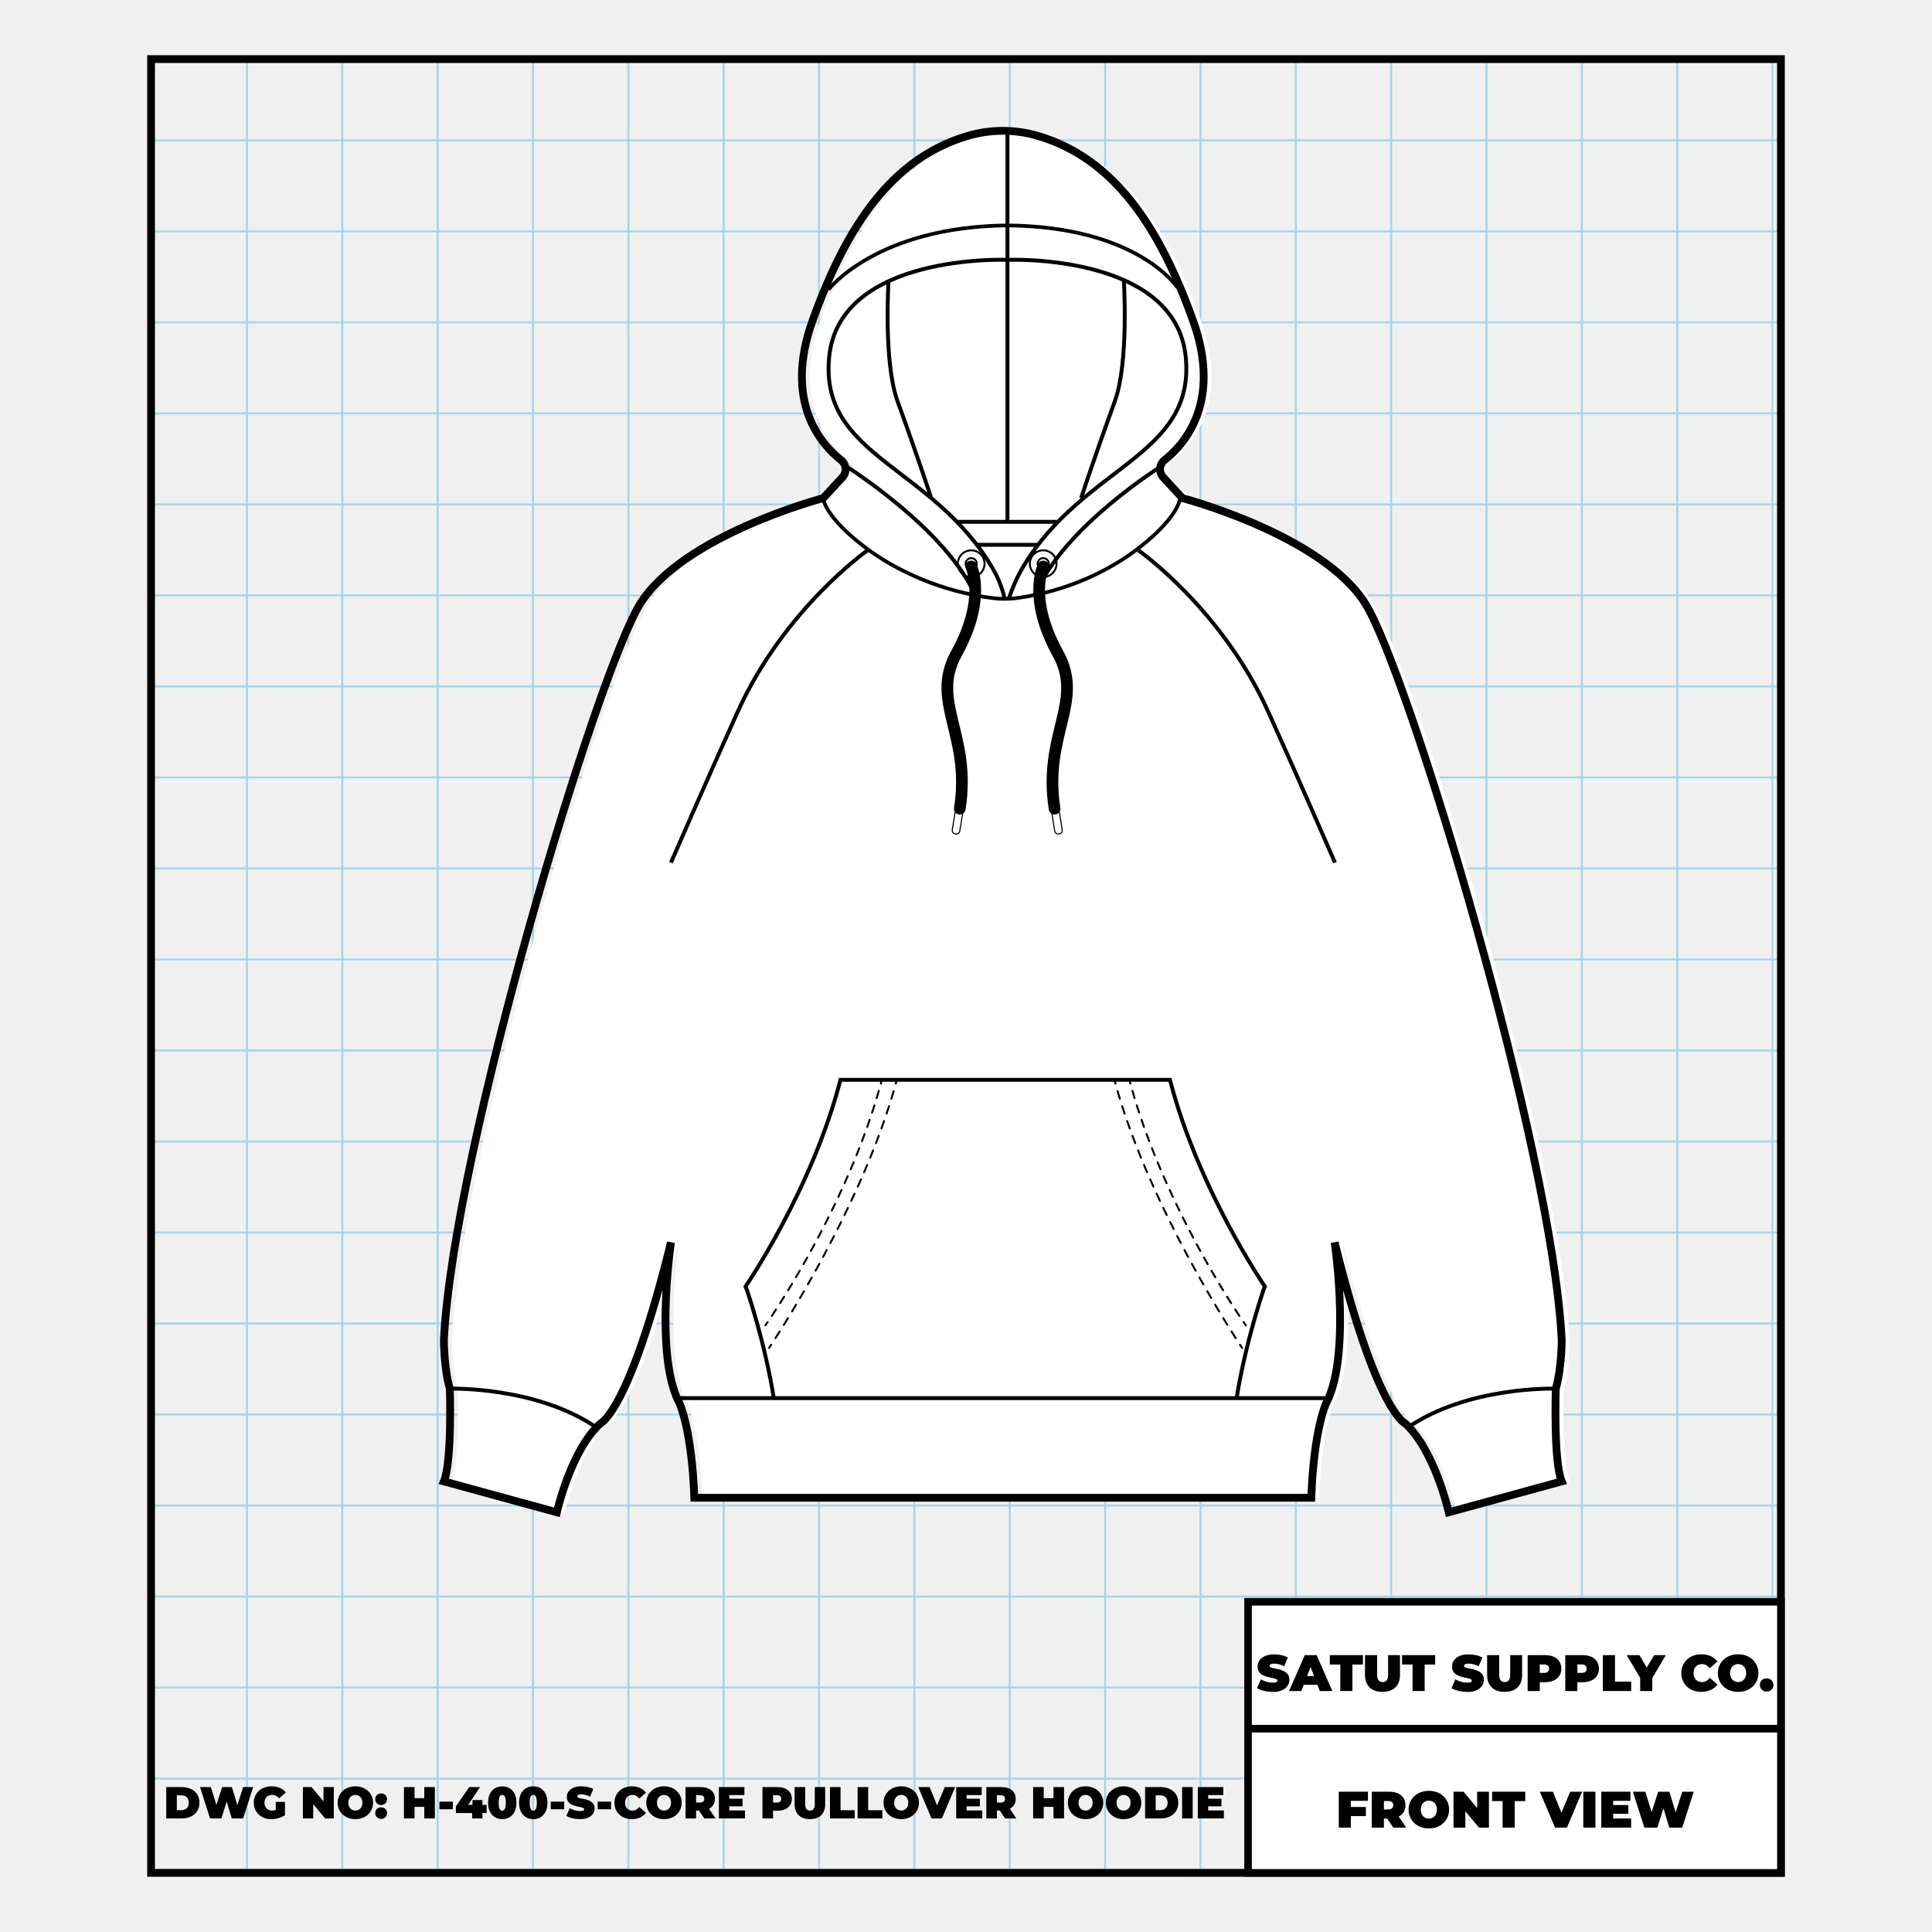
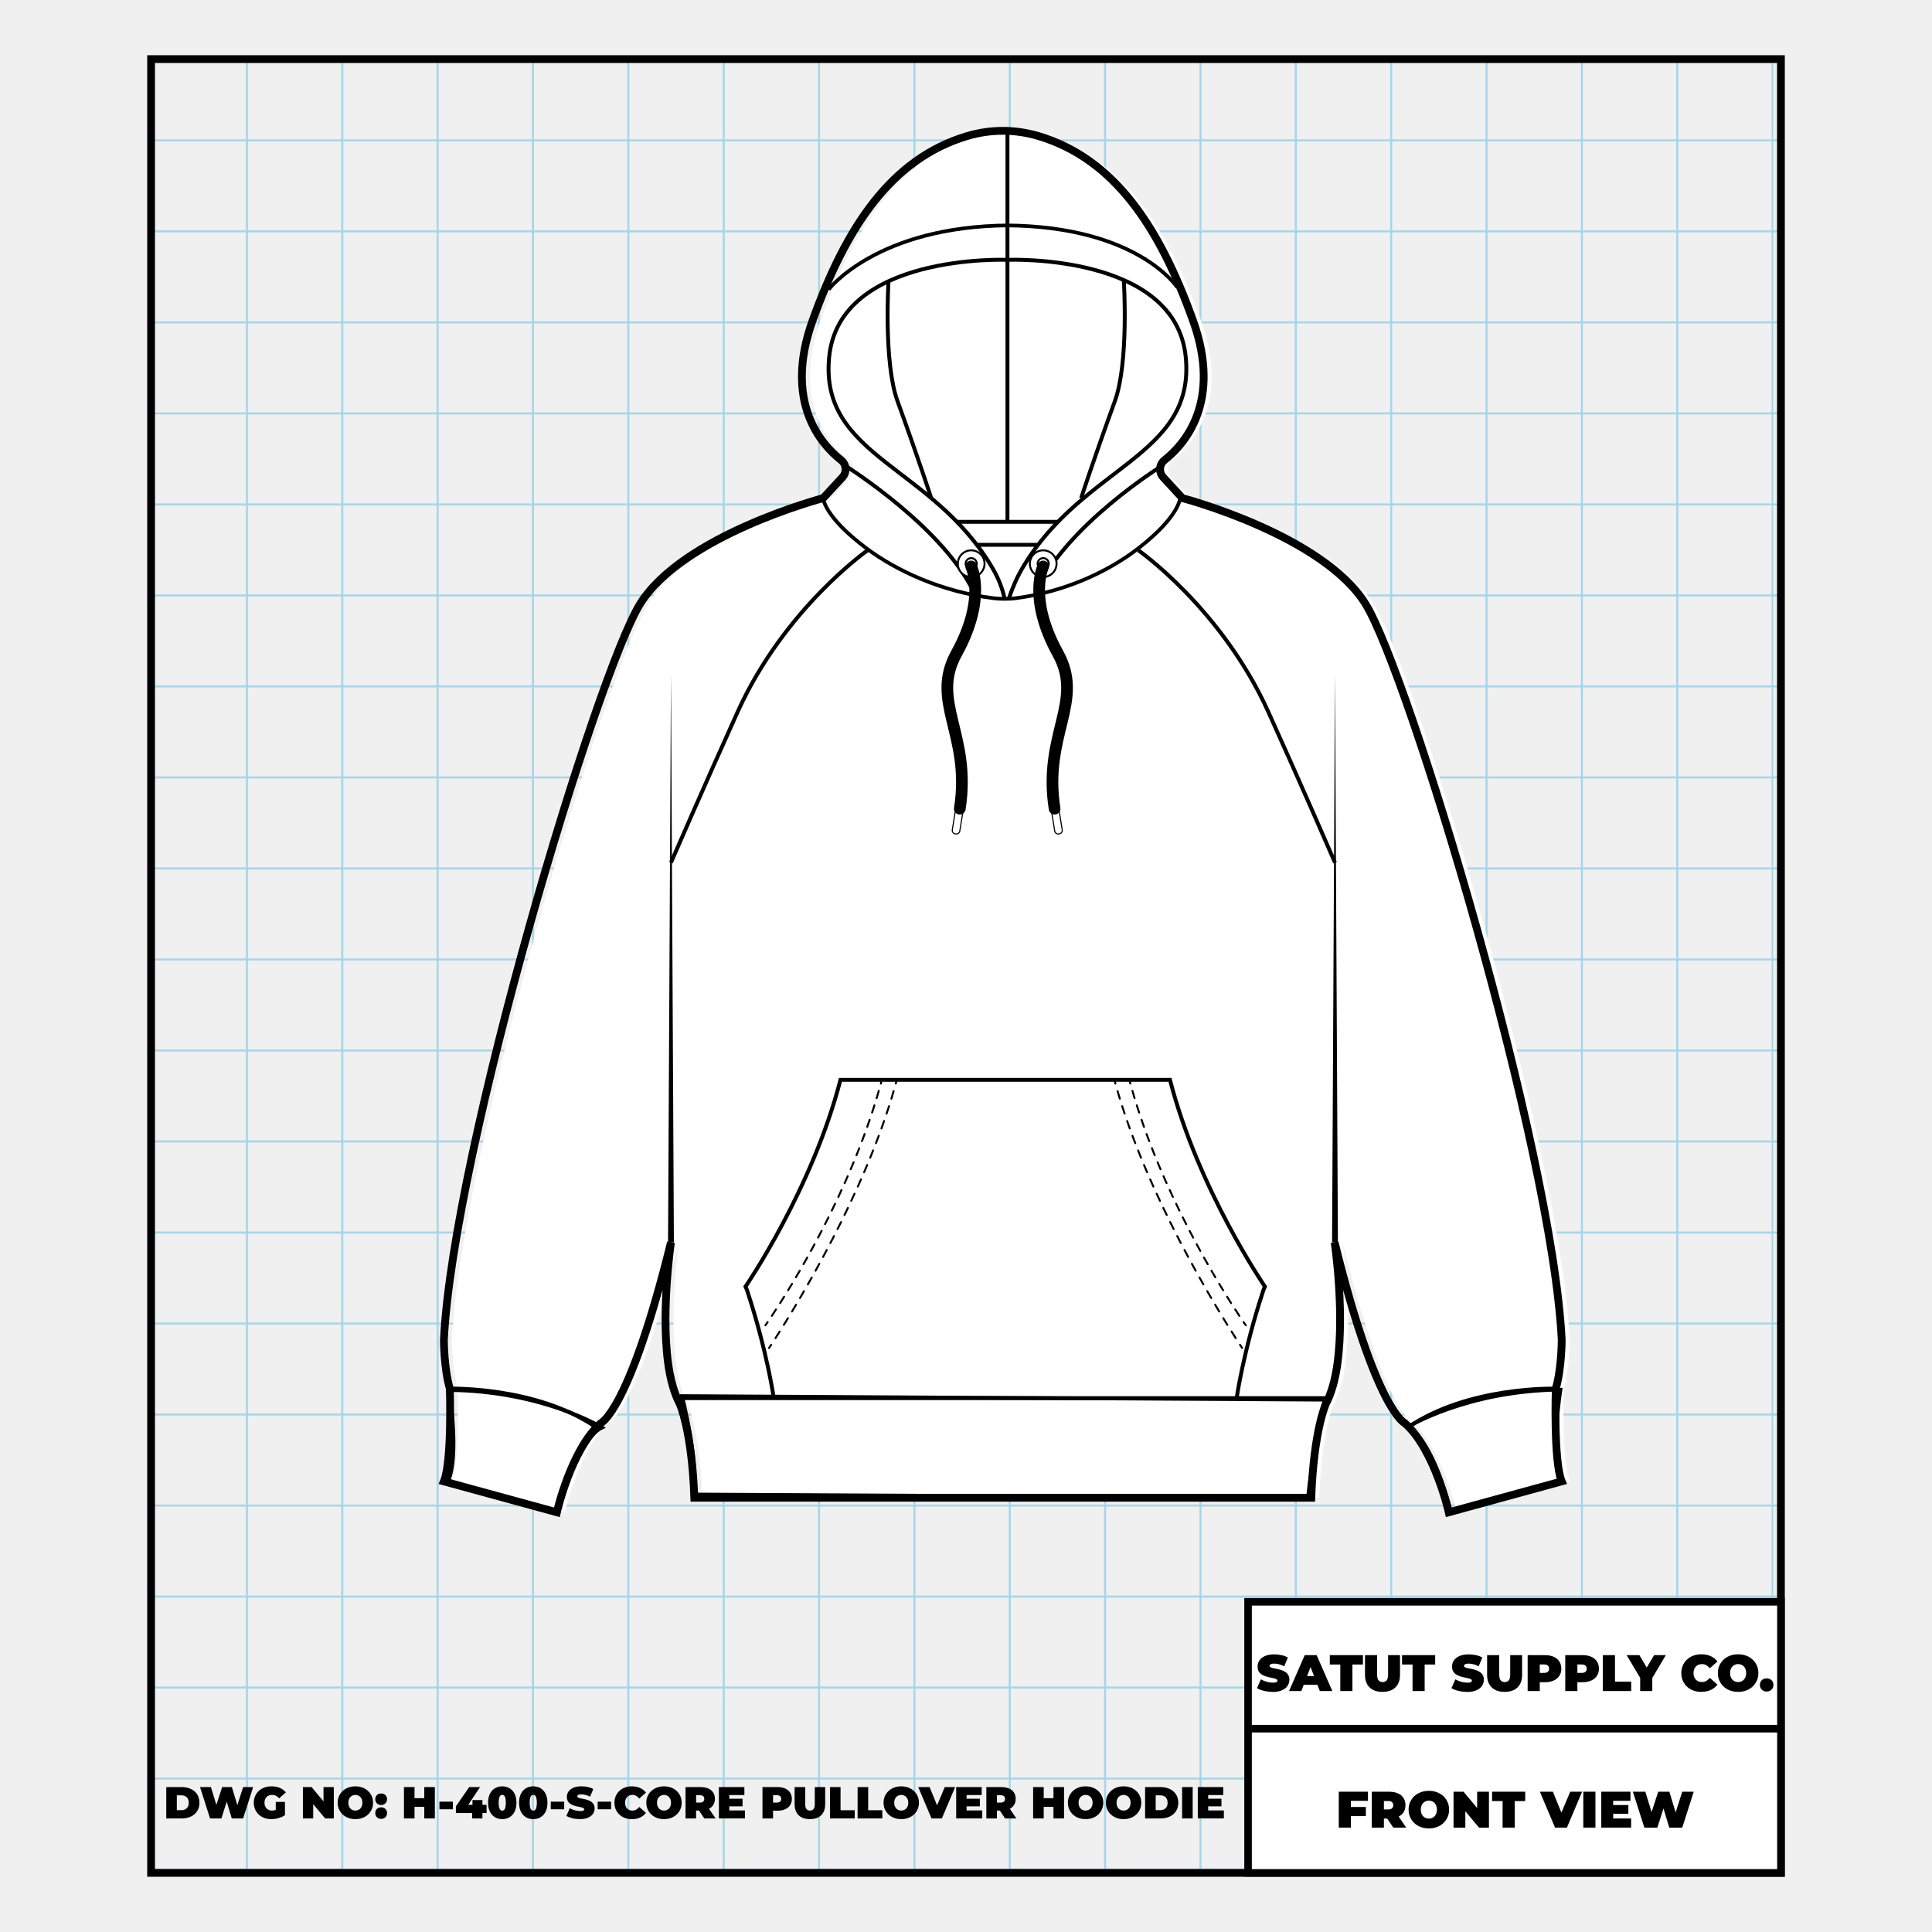
<svg xmlns="http://www.w3.org/2000/svg" xmlns:xlink="http://www.w3.org/1999/xlink" version="1.1" viewBox="0 0 992.13 992.13">
  <defs>
-     <style> .outline { stroke-dasharray: 4.03 4.03; } .outline, .seam, .stitching, .dimension, .annotation, .grid, .st6, .st7, .st8, .st9, .st10, .st11 { stroke: #000; } .outline, .seam, .stitching, .annotation, .grid, .st7, .st8, .st9, .st10, .st11 { stroke-miterlimit: 10; } .outline, .stitching, .dimension, .st12, .annotation, .grid, .st6, .st7, .st8, .st9, .st10 { fill: none; } .outline, .dimension, .grid, .st6, .st10 { stroke-linecap: round; } .st13, .seam, .st11 { fill: #fff; } .stitching { stroke-width: 1.89px; } .dimension { stroke-width: .56px; } .dimension, .st6 { stroke-linejoin: round; } .st14 { fill: url(#New_Pattern_22); } .annotation { stroke-width: 2px; } .st15 { fill: #27aae1; } .st16 { fill: url(#New_Pattern_21); } .st6 { stroke-width: 6.01px; } .st17 { fill: url(#New_Pattern_2); } .st7 { stroke-width: 4px; } .st8 { stroke-width: 3.91px; } .st9 { stroke-width: 3.98px; } .st10 { stroke-dasharray: 3.89 3.89; } .st18 { opacity: .38; } .st11 { stroke-width: 3.88px; }  .seam,.stitching{fill:none!important;}g[id*="SEAMS"] path,g[id*="SEAMS"] rect,g[id*="SEAMS"] circle,g[id*="SEAMS"] ellipse,g[id*="SEAMS"] polygon,g[id*="SEAMS"] polyline,g[id*="STITCHING"] path,g[id*="STITCHING"] rect,g[id*="STITCHING"] circle,g[id*="STITCHING"] ellipse,g[id*="STITCHING"] polygon,g[id*="STITCHING"] polyline{fill:none!important;}</style>
+     <style> .outline { stroke-dasharray: 4.03 4.03; } .outline, .seam, .stitching, .dimension, .annotation, .grid, .st6, .st7, .st8, .st9, .st10, .st11 { stroke: #000; } .outline, .seam, .stitching, .annotation, .grid, .st7, .st8, .st9, .st10, .st11 { stroke-miterlimit: 10; } .outline, .stitching, .dimension, .st12, .annotation, .grid, .st6, .st7, .st8, .st9, .st10 { fill: none; } .outline, .dimension, .grid, .st6, .st10 { stroke-linecap: round; } .st13, .seam, .st11 { fill: #fff; } .stitching { stroke-width: 1.89px; } .dimension { stroke-width: .56px; } .dimension, .st6 { stroke-linejoin: round; } .st14 { fill: url(#New_Pattern_22); } .annotation { stroke-width: 2px; } .st15 { fill: #27aae1; } .st16 { fill: url(#New_Pattern_21); } .st6 { stroke-width: 6.01px; } .st17 { fill: url(#New_Pattern_2); } .st7 { stroke-width: 4px; } .st8 { stroke-width: 3.91px; } .st9 { stroke-width: 3.98px; } .st10 { stroke-dasharray: 3.89 3.89; } .st18 { opacity: .38; } .st11 { stroke-width: 3.88px; } </style>
    <pattern id="New_Pattern_2" data-name="New Pattern 2" x="0" y="0" width="30" height="80.06" patternTransform="translate(-1247.04 -1528.62) rotate(3.34) scale(.78)" patternUnits="userSpaceOnUse" viewBox="0 0 30 80.06">
      <g>
        <rect class="st12" width="30" height="80.06" />
        <rect x="26.03" y="0" width="1.93" height="80.06" />
        <rect x="20.03" y="0" width="1.93" height="80.06" />
        <rect x="14.03" y="0" width="1.93" height="80.06" />
        <rect x="8.03" y="0" width="1.93" height="80.06" />
        <rect x="2.03" y="0" width="1.93" height="80.06" />
      </g>
    </pattern>
    <pattern id="New_Pattern_21" data-name="New Pattern 2" patternTransform="translate(-14115.62 -1441.34) rotate(176.66) scale(.78 -.78)" href="#New_Pattern_2" xlink:href="#New_Pattern_2" />
    <pattern id="New_Pattern_22" data-name="New Pattern 2" patternTransform="translate(-848.39 -1287.06) scale(.78 .85)" href="#New_Pattern_2" xlink:href="#New_Pattern_2" />
  </defs>
  <g id="_x31_.GRID_x5F_BG">
    <g class="st18">
      <rect class="st15" x="77.84" y="959.57" width="836.45" height="1.02" />
      <rect class="st15" x="77.84" y="912.83" width="836.45" height="1.02" />
      <rect class="st15" x="77.84" y="866.1" width="836.45" height="1.02" />
      <rect class="st15" x="77.84" y="819.36" width="836.45" height="1.02" />
      <rect class="st15" x="77.84" y="772.62" width="836.45" height="1.02" />
      <rect class="st15" x="77.84" y="725.88" width="836.45" height="1.02" />
      <rect class="st15" x="77.84" y="679.15" width="836.45" height="1.02" />
      <rect class="st15" x="77.84" y="632.41" width="836.45" height="1.02" />
      <rect class="st15" x="77.84" y="585.67" width="836.45" height="1.02" />
      <rect class="st15" x="77.84" y="538.94" width="836.45" height="1.02" />
      <rect class="st15" x="77.84" y="492.2" width="836.45" height="1.02" />
      <rect class="st15" x="77.84" y="445.46" width="836.45" height="1.02" />
      <rect class="st15" x="77.84" y="398.72" width="836.45" height="1.02" />
      <rect class="st15" x="77.84" y="351.99" width="836.45" height="1.02" />
      <rect class="st15" x="77.84" y="305.25" width="836.45" height="1.02" />
      <rect class="st15" x="77.84" y="258.51" width="836.45" height="1.02" />
      <rect class="st15" x="77.84" y="211.78" width="836.45" height="1.02" />
      <rect class="st15" x="77.84" y="165.04" width="836.45" height="1.02" />
      <rect class="st15" x="77.84" y="118.3" width="836.45" height="1.02" />
      <rect class="st15" x="77.84" y="71.56" width="836.45" height="1.02" />
      <rect class="st15" x="909.76" y="31.87" width=".8" height="927.7" />
      <rect class="st15" x="860.8" y="31.53" width="1.02" height="928.04" />
      <rect class="st15" x="811.83" y="31.53" width="1.02" height="928.04" />
      <rect class="st15" x="762.86" y="31.53" width="1.02" height="928.04" />
      <rect class="st15" x="713.9" y="31.53" width="1.02" height="928.04" />
      <rect class="st15" x="664.93" y="31.53" width="1.02" height="928.04" />
      <rect class="st15" x="615.96" y="31.53" width="1.02" height="928.04" />
      <rect class="st15" x="566.99" y="31.53" width="1.02" height="928.04" />
      <rect class="st15" x="518.03" y="31.53" width="1.02" height="928.04" />
      <rect class="st15" x="469.06" y="31.53" width="1.02" height="928.04" />
      <rect class="st15" x="420.09" y="31.53" width="1.02" height="928.04" />
      <rect class="st15" x="371.13" y="31.53" width="1.02" height="928.04" />
      <rect class="st15" x="322.16" y="31.53" width="1.02" height="928.04" />
      <rect class="st15" x="273.19" y="31.53" width="1.02" height="928.04" />
      <rect class="st15" x="224.23" y="31.53" width="1.02" height="928.04" />
      <rect class="st15" x="175.26" y="31.53" width="1.02" height="928.04" />
      <rect class="st15" x="126.29" y="31.53" width="1.02" height="928.04" />
    </g>
    <g>
      <rect class="st9" x="77.58" y="30.35" width="836.97" height="931.42" />
      <rect class="st11" x="640.91" y="822.57" width="273.64" height="139.21" />
      <line class="st8" x1="640.91" y1="887.71" x2="914.55" y2="887.71" />
    </g>
  </g>
  <g id="_x32_.MASK_x5F_FILL">
    <path class="st13" d="M677.47,769.13c1.26-35.13,7.64-48.58,7.64-48.58,0,0,3.03-5.11,4.95-15.19,5.29-27.77-.6-67.35-.6-67.35,21.37,86.7,36.02,92.8,36.02,92.8,15.26,13.43,22.59,45.79,22.59,45.79l58-15.87c-4.27-10.38-3.05-47.62-3.05-47.62,3.05-10.38,3.05-25.03,3.05-25.03-4.88-98.3-78.76-342.52-100.74-377.93-21.98-35.41-94.02-54.34-94.02-54.34l-9.89-10.71c-2.39-2.59-2.07-6.66.7-8.84,10.17-8.02,29.65-29.81,14.59-71.72-17.26-48.03-40.41-83.1-79.44-94.7-11.91-3.54-24.52-3.54-36.43,0-39.03,11.6-62.18,46.67-79.44,94.7-15.06,41.92,4.42,63.71,14.59,71.72,2.77,2.18,3.09,6.25.7,8.84l-9.89,10.71s-72.04,18.93-94.02,54.34c-21.98,35.41-95.86,279.63-100.74,377.93,0,0,0,14.65,3.05,25.03,0,0,1.22,37.24-3.05,47.62l58,15.87s7.33-32.36,22.59-45.79c0,0,14.65-6.11,36.02-92.8,0,0-5.89,39.58-.6,67.35,1.92,10.07,4.95,15.19,4.95,15.19,0,0,6.38,13.45,7.64,48.58h316.83Z" />
  </g>
  <g id="_x33_.SEAMS_x5F_INT">
    <line class="annotation" x1="347.67" y1="717.98" x2="683.57" y2="717.98" />
    <path class="annotation" d="M397.35,717.98s-3.43-24.27-13.8-55.62c-.19-.58-.48-1.12-.72-1.67,0,0,34.24-49.8,48.76-106.17h169.22c14.53,56.37,48.76,106.17,48.76,106.17-.24.54-.53,1.08-.72,1.67-10.37,31.35-13.8,55.62-13.8,55.62" />
    <polygon points="343.06 638.01 344.56 345.98 346.06 638.01 343.06 638.01 343.06 638.01" />
    <polygon points="684.05 638.01 685.55 345.98 687.05 638.01 684.05 638.01 684.05 638.01" />
    <path class="annotation" d="M344.56,442.97s17.16-39.61,34.23-77.39c23.98-53.08,66.76-82.99,66.76-82.99" />
    <path class="annotation" d="M685.55,442.97s-17.16-39.61-34.23-77.39c-23.98-53.08-66.76-82.99-66.76-82.99" />
    <path class="annotation" d="M231,713.11s44.31-1.29,75.26,19.92" />
    <path class="annotation" d="M798.23,713.11s-44.31-1.29-75.26,19.92" />
    <line class="annotation" x1="517.35" y1="67.18" x2="517.35" y2="268.67" />
    <path class="annotation" d="M517.35,133.43s-86.53-3.56-91.58,50.15c-4.81,51.11,53.1,55.42,84.1,108.49,2.81,4.8,4.85,10.02,6.05,15.45h0" />
    <path class="annotation" d="M517.35,133.43s86.53-3.56,91.58,50.15c4.78,50.8-52.39,55.37-83.53,107.52-3.04,5.09-5.43,10.53-7.29,16.16l-.08.25" />
    <path class="stitching" d="M425.48,148.69s24.83-32.46,92.47-32.94" />
    <path class="stitching" d="M604.59,147.62s-20.2-31.39-87.84-31.87" />
    <path class="annotation" d="M456.27,144.44s-2.62,41.55,4.61,61.52c11.21,30.92,17.34,49.86,17.34,49.86" />
    <path class="annotation" d="M577.13,144.44s2.62,41.55-4.61,61.52c-11.21,30.92-17.34,49.86-17.34,49.86" />
    <path class="annotation" d="M433.86,239.01s52.71,32.89,67.36,67.65" />
    <path class="annotation" d="M596.96,239.01s-50.63,31.3-65.28,66.06" />
    <line class="annotation" x1="491.39" y1="267.97" x2="543.3" y2="267.97" />
    <line class="annotation" x1="501.62" y1="279.78" x2="532.68" y2="279.78" />
    <path class="stitching" d="M422.71,255.81s.35,9.37,22.08,25.66c15.52,11.63,38.61,22.41,65.45,25.73,1.88.23,3.78.32,5.67.32h0c1.96,0,3.93-.09,5.87-.35,25.81-3.35,48.01-14.1,62.94-25.71,20.96-16.29,21.3-25.66,21.3-25.66" />
+     <path class="stitching" d="M309.18,733.05s-30.36-18.74-78.54-19.23c0,0,5.49,33.53-.62,47.1l57.05,15.17s8.72-36.35,22.11-43.04Z" />
+     <path class="stitching" d="M722.83,732.86s30.36-18.74,78.54-19.23c0,0-5.49,33.53.62,47.1l-57.05,15.17s-8.72-36.35-22.11-43.04Z" />
+     <path class="stitching" d="M680.24,718.78l-330.04-1.87s8.76,32.99,5.69,50.54l315.78,1.68s2.07-22.17,8.57-50.34Z" />
  </g>
  <g id="_x34_.OUTLINE_MAIN">
    <path class="st7" d="M673.38,769.13c1.26-35.13,7.64-48.58,7.64-48.58,0,0,3.03-5.11,4.95-15.19,5.29-27.77-.6-67.35-.6-67.35,21.37,86.7,36.02,92.8,36.02,92.8,15.26,13.43,22.59,45.79,22.59,45.79l58-15.87c-4.27-10.38-3.05-47.62-3.05-47.62,3.05-10.38,3.05-25.03,3.05-25.03-4.88-98.3-78.76-342.52-100.74-377.93-21.98-35.41-94.02-54.34-94.02-54.34l-9.89-10.71c-2.39-2.59-2.07-6.66.7-8.84,10.17-8.02,29.65-29.81,14.59-71.72-17.26-48.03-40.41-83.1-79.44-94.7-11.91-3.54-24.52-3.54-36.43,0-39.03,11.6-62.18,46.67-79.44,94.7-15.06,41.92,4.42,63.71,14.59,71.72,2.77,2.18,3.09,6.25.7,8.84l-9.89,10.71s-72.04,18.93-94.02,54.34c-21.98,35.41-95.86,279.63-100.74,377.93,0,0,0,14.65,3.05,25.03,0,0,1.22,37.24-3.05,47.62l58,15.87s7.33-32.36,22.59-45.79c0,0,14.65-6.11,36.02-92.8,0,0-5.89,39.58-.6,67.35,1.92,10.07,4.95,15.19,4.95,15.19,0,0,6.38,13.45,7.64,48.58h316.83Z" />
  </g>
  <g id="_x35_.STITCHING">
    <g>
      <path class="grid" d="M393.06,680.57s.4-.56,1.14-1.64" />
      <path class="st10" d="M396.37,675.71c10.02-15.09,40.27-63.34,55.44-117.38" />
      <path class="grid" d="M452.33,556.45c.18-.64.35-1.29.52-1.93" />
    </g>
    <g>
      <path class="grid" d="M394.93,692.22s.39-.57,1.1-1.66" />
      <path class="outline" d="M398.23,687.18c10.85-16.91,45.66-73.67,61.23-128.79" />
      <path class="grid" d="M460,556.45c.18-.64.35-1.29.52-1.93" />
    </g>
    <g>
      <path class="grid" d="M639.74,680.57s-.4-.56-1.14-1.64" />
      <path class="st10" d="M636.44,675.71c-10.02-15.09-40.27-63.34-55.44-117.38" />
      <path class="grid" d="M580.47,556.45c-.18-.64-.35-1.29-.52-1.93" />
    </g>
    <g>
      <path class="grid" d="M637.87,692.22s-.39-.57-1.1-1.66" />
      <path class="outline" d="M634.58,687.18c-10.85-16.91-45.66-73.67-61.23-128.79" />
      <path class="grid" d="M572.8,556.45c-.18-.64-.35-1.29-.52-1.93" />
    </g>
  </g>
  <g id="_x36_.TRIMS__x26__LABELS">
    <g>
      <path class="seam" d="M498.73,296.33c-3.78,0-6.86-3.08-6.86-6.86s3.08-6.86,6.86-6.86,6.86,3.08,6.86,6.86-3.08,6.86-6.86,6.86ZM498.73,286.61c-1.58,0-2.86,1.28-2.86,2.86s1.28,2.86,2.86,2.86,2.86-1.28,2.86-2.86-1.28-2.86-2.86-2.86Z" />
      <path class="st6" d="M498.73,290.89s8.08,16.4-7.56,44.66c-13.75,24.84,7.74,41.63,1.71,79.72" />
      <path class="dimension" d="M489.7,415.49h3.9v11.06c0,.99-.81,1.8-1.8,1.8h-.31c-.99,0-1.8-.81-1.8-1.8v-11.06h0Z" transform="translate(73.39 -72.85) rotate(9.15)" />
    </g>
    <g>
      <path class="seam" d="M528.85,289.46c0-3.78,3.08-6.86,6.86-6.86s6.86,3.08,6.86,6.86-3.08,6.86-6.86,6.86-6.86-3.08-6.86-6.86ZM532.85,289.46c0,1.57,1.28,2.86,2.86,2.86s2.86-1.28,2.86-2.86-1.28-2.86-2.86-2.86-2.86,1.28-2.86,2.86Z" />
      <path class="st6" d="M535.71,290.89s-8.08,16.4,7.56,44.66c13.75,24.84-7.74,41.63-1.71,79.72" />
      <path class="dimension" d="M542.63,415.49h.31c.99,0,1.8.81,1.8,1.8v11.06h-3.9v-11.06c0-.99.81-1.8,1.8-1.8Z" transform="translate(1145.79 752.12) rotate(170.85)" />
    </g>
  </g>
  <g id="_x39_.ANNOTATIONS">
    <g>
      <path d="M85.38,933.81v-16.1h7.94c1.79,0,3.37.33,4.74.98,1.36.65,2.43,1.58,3.2,2.77.77,1.2,1.15,2.63,1.15,4.3s-.38,3.09-1.15,4.29c-.77,1.2-1.83,2.13-3.2,2.78-1.36.65-2.94.98-4.74.98h-7.94ZM90.81,929.57h2.28c.77,0,1.44-.15,2.01-.44.58-.29,1.02-.72,1.35-1.3.32-.58.48-1.27.48-2.08s-.16-1.53-.48-2.09c-.32-.57-.77-1-1.35-1.29-.57-.29-1.25-.44-2.01-.44h-2.28v7.64Z" />
      <path d="M107.87,933.81l-5.15-16.1h5.59l4.16,13.59h-2.81l4.42-13.59h4.99l4.12,13.59h-2.69l4.35-13.59h5.15l-5.15,16.1h-5.82l-3.36-11.13h1.56l-3.54,11.13h-5.82Z" />
      <path d="M139.32,934.17c-1.3,0-2.5-.2-3.6-.61-1.1-.41-2.05-.99-2.85-1.74-.81-.75-1.43-1.64-1.87-2.67-.44-1.03-.67-2.16-.67-3.4s.22-2.38.67-3.4c.44-1.03,1.07-1.92,1.89-2.67.81-.75,1.77-1.33,2.89-1.74s2.33-.61,3.67-.61c1.59,0,3.02.27,4.27.8,1.25.54,2.28,1.3,3.09,2.3l-3.47,3.06c-.51-.58-1.05-1.02-1.64-1.32-.59-.3-1.25-.45-1.97-.45-.6,0-1.14.09-1.62.28-.48.18-.89.45-1.23.8-.34.35-.6.77-.78,1.27-.18.49-.28,1.05-.28,1.68s.09,1.15.28,1.64.44.92.78,1.28c.34.35.74.62,1.21.82.47.19.99.29,1.58.29.61,0,1.21-.1,1.79-.31.58-.21,1.2-.56,1.86-1.07l3.04,3.73c-.98.66-2.1,1.17-3.36,1.52s-2.48.53-3.66.53ZM146.33,932.13l-4.71-.69v-6.12h4.71v6.81Z" />
      <path d="M155.55,933.81v-16.1h4.46l8.19,9.8h-2.07v-9.8h5.29v16.1h-4.46l-8.19-9.8h2.07v9.8h-5.29Z" />
      <path d="M182.49,934.17c-1.3,0-2.51-.21-3.62-.62s-2.07-1-2.89-1.76c-.81-.76-1.45-1.65-1.9-2.68-.45-1.03-.68-2.15-.68-3.36s.23-2.35.68-3.37c.45-1.02,1.08-1.91,1.9-2.67.81-.76,1.77-1.34,2.89-1.76s2.32-.62,3.62-.62,2.53.21,3.63.62,2.06,1,2.88,1.76c.81.76,1.44,1.65,1.9,2.67.45,1.02.68,2.14.68,3.37s-.23,2.33-.68,3.36c-.45,1.03-1.08,1.92-1.9,2.68-.81.76-1.77,1.35-2.88,1.76s-2.32.62-3.63.62ZM182.49,929.78c.51,0,.98-.09,1.41-.28.44-.18.82-.45,1.15-.79.33-.34.59-.77.77-1.26s.28-1.06.28-1.69-.09-1.19-.28-1.69-.44-.92-.77-1.27c-.33-.34-.71-.61-1.15-.79-.44-.18-.91-.28-1.41-.28s-.98.09-1.41.28c-.44.18-.82.45-1.15.79-.33.35-.59.77-.77,1.27s-.28,1.06-.28,1.69.09,1.19.28,1.69.44.92.77,1.26c.33.35.71.61,1.15.79.44.18.91.28,1.41.28Z" />
      <path d="M195.73,926.93c-.86,0-1.58-.28-2.16-.84-.58-.56-.87-1.28-.87-2.15s.29-1.6.87-2.14c.58-.54,1.3-.8,2.16-.8s1.58.27,2.16.8c.58.54.87,1.25.87,2.14s-.29,1.59-.87,2.15c-.58.56-1.3.84-2.16.84ZM195.73,934.04c-.86,0-1.58-.28-2.16-.84-.58-.56-.87-1.28-.87-2.15s.29-1.6.87-2.14c.58-.54,1.3-.8,2.16-.8s1.58.27,2.16.8c.58.54.87,1.25.87,2.14s-.29,1.59-.87,2.15c-.58.56-1.3.84-2.16.84Z" />
      <path d="M207.44,933.81v-16.1h5.43v16.1h-5.43ZM212.5,927.87v-4.46h5.75v4.46h-5.75ZM217.88,933.81v-16.1h5.43v16.1h-5.43Z" />
      <path d="M225.66,929.11v-3.91h6.9v3.91h-6.9Z" />
      <path d="M234.12,931.05v-3.45l6.83-9.89h5.57l-6.58,9.89-2.53-.76h12.47v4.21h-15.76ZM242.47,933.81v-2.76l.16-4.21v-2.46h5.11v9.43h-5.27Z" />
      <path d="M257.92,934.17c-1.43,0-2.69-.33-3.78-.99s-1.95-1.62-2.58-2.88c-.62-1.26-.93-2.78-.93-4.55s.31-3.3.93-4.55c.62-1.26,1.48-2.22,2.58-2.88s2.36-.99,3.78-.99,2.69.33,3.78.99c1.1.66,1.95,1.62,2.58,2.88.62,1.26.93,2.78.93,4.55s-.31,3.3-.93,4.55c-.62,1.26-1.48,2.22-2.58,2.88-1.1.66-2.36.99-3.78.99ZM257.92,929.83c.35,0,.67-.12.94-.37s.49-.67.66-1.27c.16-.6.24-1.41.24-2.44s-.08-1.86-.24-2.45c-.16-.59-.38-1.01-.66-1.25s-.59-.37-.94-.37-.67.12-.94.37c-.28.25-.49.66-.66,1.25-.16.59-.24,1.41-.24,2.45s.08,1.84.24,2.44c.16.6.38,1.02.66,1.27.28.25.59.37.94.37Z" />
      <path d="M273.84,934.17c-1.43,0-2.69-.33-3.78-.99s-1.95-1.62-2.58-2.88c-.62-1.26-.93-2.78-.93-4.55s.31-3.3.93-4.55c.62-1.26,1.48-2.22,2.58-2.88s2.36-.99,3.78-.99,2.69.33,3.78.99c1.1.66,1.95,1.62,2.58,2.88.62,1.26.93,2.78.93,4.55s-.31,3.3-.93,4.55c-.62,1.26-1.48,2.22-2.58,2.88-1.1.66-2.36.99-3.78.99ZM273.84,929.83c.35,0,.67-.12.94-.37s.49-.67.66-1.27c.16-.6.24-1.41.24-2.44s-.08-1.86-.24-2.45c-.16-.59-.38-1.01-.66-1.25s-.59-.37-.94-.37-.67.12-.94.37c-.28.25-.49.66-.66,1.25-.16.59-.24,1.41-.24,2.45s.08,1.84.24,2.44c.16.6.38,1.02.66,1.27.28.25.59.37.94.37Z" />
      <path d="M282.83,929.11v-3.91h6.9v3.91h-6.9Z" />
      <path d="M297.85,934.17c-1.35,0-2.65-.15-3.91-.46s-2.29-.71-3.1-1.2l1.75-3.96c.77.45,1.62.8,2.56,1.07.94.27,1.86.4,2.75.4.52,0,.93-.03,1.23-.1.3-.07.52-.17.66-.3.14-.13.21-.29.21-.47,0-.29-.16-.52-.48-.69-.32-.17-.75-.31-1.28-.43-.53-.12-1.11-.24-1.74-.37-.63-.13-1.26-.3-1.9-.52-.64-.21-1.22-.5-1.75-.85s-.95-.82-1.28-1.39c-.32-.58-.48-1.29-.48-2.15,0-1,.28-1.91.84-2.73.56-.82,1.4-1.48,2.51-1.97,1.11-.49,2.5-.74,4.15-.74,1.09,0,2.16.12,3.22.34,1.06.23,2.01.58,2.85,1.06l-1.63,3.93c-.8-.4-1.57-.7-2.31-.9-.74-.2-1.47-.3-2.17-.3-.52,0-.94.05-1.24.14-.31.09-.53.22-.66.37-.13.15-.2.32-.2.51,0,.28.16.5.48.66.32.16.75.29,1.28.4.53.11,1.11.22,1.75.34.64.12,1.27.29,1.9.51.63.21,1.21.5,1.74.85.53.35.95.81,1.28,1.38.32.57.48,1.27.48,2.12,0,.98-.28,1.88-.84,2.7-.56.82-1.39,1.48-2.5,1.98s-2.49.75-4.16.75Z" />
      <path d="M306.91,929.11v-3.91h6.9v3.91h-6.9Z" />
      <path d="M324.49,934.17c-1.29,0-2.48-.2-3.58-.61-1.1-.41-2.05-.99-2.85-1.74-.81-.75-1.43-1.64-1.87-2.67-.44-1.03-.67-2.16-.67-3.4s.22-2.38.67-3.4c.44-1.03,1.07-1.92,1.87-2.67.81-.75,1.76-1.33,2.85-1.74,1.1-.41,2.29-.61,3.58-.61,1.58,0,2.98.28,4.2.83,1.22.55,2.23,1.35,3.02,2.39l-3.43,3.06c-.48-.6-1-1.06-1.58-1.39-.57-.33-1.22-.5-1.94-.5-.57,0-1.08.09-1.54.28-.46.18-.85.45-1.18.8-.33.35-.59.78-.77,1.28-.18.5-.28,1.05-.28,1.67s.09,1.17.28,1.67c.18.5.44.92.77,1.28.33.35.72.62,1.18.81.46.18.97.28,1.54.28.72,0,1.37-.16,1.94-.49.58-.33,1.1-.79,1.58-1.39l3.43,3.06c-.8,1.03-1.81,1.82-3.02,2.38-1.22.56-2.62.84-4.2.84Z" />
      <path d="M340.98,934.17c-1.3,0-2.51-.21-3.62-.62s-2.07-1-2.89-1.76c-.81-.76-1.45-1.65-1.9-2.68-.45-1.03-.68-2.15-.68-3.36s.23-2.35.68-3.37c.45-1.02,1.08-1.91,1.9-2.67.81-.76,1.77-1.34,2.89-1.76s2.32-.62,3.62-.62,2.53.21,3.63.62,2.06,1,2.88,1.76c.81.76,1.44,1.65,1.9,2.67.45,1.02.68,2.14.68,3.37s-.23,2.33-.68,3.36c-.45,1.03-1.08,1.92-1.9,2.68-.81.76-1.77,1.35-2.88,1.76s-2.32.62-3.63.62ZM340.98,929.78c.51,0,.98-.09,1.41-.28.44-.18.82-.45,1.15-.79.33-.34.59-.77.77-1.26s.28-1.06.28-1.69-.09-1.19-.28-1.69-.44-.92-.77-1.27c-.33-.34-.71-.61-1.15-.79-.44-.18-.91-.28-1.41-.28s-.98.09-1.41.28c-.44.18-.82.45-1.15.79-.33.35-.59.77-.77,1.27s-.28,1.06-.28,1.69.09,1.19.28,1.69.44.92.77,1.26c.33.35.71.61,1.15.79.44.18.91.28,1.41.28Z" />
      <path d="M352.04,933.81v-16.1h7.52c2.47,0,4.35.54,5.63,1.63,1.29,1.09,1.93,2.57,1.93,4.44,0,1.24-.3,2.31-.9,3.21-.6.9-1.45,1.58-2.54,2.06s-2.4.71-3.9.71h-4.74l2.41-2.23v6.28h-5.43ZM357.47,928.12l-2.41-2.46h4.39c.75,0,1.31-.17,1.67-.51.36-.34.54-.8.54-1.38s-.18-1.04-.54-1.38c-.36-.34-.92-.51-1.67-.51h-4.39l2.41-2.46v8.69ZM361.68,933.81l-3.96-5.87h5.75l4,5.87h-5.8Z" />
      <path d="M369.17,933.81v-16.1h13.09v4.09h-7.75v7.91h8.05v4.09h-13.39ZM374.14,927.6v-3.91h7.18v3.91h-7.18Z" />
      <path d="M391.55,933.81v-16.1h7.75c1.5,0,2.8.25,3.9.74,1.1.49,1.94,1.19,2.54,2.1.6.91.9,1.99.9,3.23s-.3,2.32-.9,3.22c-.6.9-1.45,1.61-2.54,2.1s-2.4.75-3.9.75h-4.74l2.41-2.32v6.28h-5.43ZM396.98,928.12l-2.41-2.46h4.39c.75,0,1.31-.17,1.67-.51.36-.34.54-.8.54-1.38s-.18-1.04-.54-1.38c-.36-.34-.92-.51-1.67-.51h-4.39l2.41-2.46v8.69Z" />
      <path d="M415.89,934.17c-2.47,0-4.39-.67-5.77-2-1.38-1.33-2.07-3.21-2.07-5.61v-8.85h5.43v8.69c0,1.23.22,2.1.67,2.61.44.51,1.04.77,1.79.77s1.37-.26,1.81-.77c.44-.51.66-1.38.66-2.61v-8.69h5.34v8.85c0,2.41-.69,4.28-2.07,5.61s-3.3,2-5.77,2Z" />
      <path d="M426.21,933.81v-16.1h5.43v11.89h7.27v4.21h-12.7Z" />
      <path d="M440.4,933.81v-16.1h5.43v11.89h7.27v4.21h-12.7Z" />
      <path d="M462.81,934.17c-1.3,0-2.51-.21-3.62-.62s-2.07-1-2.89-1.76c-.81-.76-1.45-1.65-1.9-2.68-.45-1.03-.68-2.15-.68-3.36s.23-2.35.68-3.37c.45-1.02,1.08-1.91,1.9-2.67.81-.76,1.77-1.34,2.89-1.76s2.32-.62,3.62-.62,2.53.21,3.63.62,2.06,1,2.88,1.76c.81.76,1.44,1.65,1.9,2.67.45,1.02.68,2.14.68,3.37s-.23,2.33-.68,3.36c-.45,1.03-1.08,1.92-1.9,2.68-.81.76-1.77,1.35-2.88,1.76s-2.32.62-3.63.62ZM462.81,929.78c.51,0,.98-.09,1.41-.28.44-.18.82-.45,1.15-.79.33-.34.59-.77.77-1.26s.28-1.06.28-1.69-.09-1.19-.28-1.69-.44-.92-.77-1.27c-.33-.34-.71-.61-1.15-.79-.44-.18-.91-.28-1.41-.28s-.98.09-1.41.28c-.44.18-.82.45-1.15.79-.33.35-.59.77-.77,1.27s-.28,1.06-.28,1.69.09,1.19.28,1.69.44.92.77,1.26c.33.35.71.61,1.15.79.44.18.91.28,1.41.28Z" />
      <path d="M478.35,933.81l-6.81-16.1h5.84l5.54,13.59h-3.47l5.7-13.59h5.34l-6.81,16.1h-5.34Z" />
      <path d="M491.03,933.81v-16.1h13.09v4.09h-7.75v7.91h8.05v4.09h-13.39ZM496,927.6v-3.91h7.18v3.91h-7.18Z" />
      <path d="M506.51,933.81v-16.1h7.52c2.47,0,4.35.54,5.63,1.63s1.93,2.57,1.93,4.44c0,1.24-.3,2.31-.9,3.21-.6.9-1.45,1.58-2.54,2.06-1.1.48-2.4.71-3.9.71h-4.74l2.42-2.23v6.28h-5.43ZM511.93,928.12l-2.42-2.46h4.39c.75,0,1.31-.17,1.67-.51.36-.34.54-.8.54-1.38s-.18-1.04-.54-1.38c-.36-.34-.92-.51-1.67-.51h-4.39l2.42-2.46v8.69ZM516.14,933.81l-3.96-5.87h5.75l4,5.87h-5.8Z" />
      <path d="M530.54,933.81v-16.1h5.43v16.1h-5.43ZM535.6,927.87v-4.46h5.75v4.46h-5.75ZM540.98,933.81v-16.1h5.43v16.1h-5.43Z" />
      <path d="M557.47,934.17c-1.3,0-2.51-.21-3.62-.62-1.11-.41-2.07-1-2.89-1.76-.81-.76-1.45-1.65-1.9-2.68-.45-1.03-.68-2.15-.68-3.36s.23-2.35.68-3.37c.45-1.02,1.08-1.91,1.9-2.67.81-.76,1.77-1.34,2.89-1.76,1.11-.41,2.32-.62,3.62-.62s2.53.21,3.63.62c1.1.41,2.06,1,2.88,1.76.81.76,1.45,1.65,1.9,2.67.45,1.02.68,2.14.68,3.37s-.23,2.33-.68,3.36c-.45,1.03-1.08,1.92-1.9,2.68s-1.77,1.35-2.88,1.76c-1.1.41-2.32.62-3.63.62ZM557.47,929.78c.51,0,.98-.09,1.41-.28.44-.18.82-.45,1.15-.79.33-.34.59-.77.77-1.26.18-.5.28-1.06.28-1.69s-.09-1.19-.28-1.69c-.18-.5-.44-.92-.77-1.27-.33-.34-.71-.61-1.15-.79-.44-.18-.91-.28-1.41-.28s-.98.09-1.41.28c-.44.18-.82.45-1.15.79-.33.35-.59.77-.77,1.27s-.28,1.06-.28,1.69.09,1.19.28,1.69.44.92.77,1.26c.33.35.71.61,1.15.79.44.18.91.28,1.41.28Z" />
      <path d="M576.98,934.17c-1.3,0-2.51-.21-3.62-.62-1.11-.41-2.07-1-2.89-1.76-.81-.76-1.45-1.65-1.9-2.68-.45-1.03-.68-2.15-.68-3.36s.23-2.35.68-3.37c.45-1.02,1.08-1.91,1.9-2.67.81-.76,1.77-1.34,2.89-1.76,1.11-.41,2.32-.62,3.62-.62s2.53.21,3.63.62c1.1.41,2.06,1,2.88,1.76.81.76,1.45,1.65,1.9,2.67.45,1.02.68,2.14.68,3.37s-.23,2.33-.68,3.36c-.45,1.03-1.08,1.92-1.9,2.68s-1.77,1.35-2.88,1.76c-1.1.41-2.32.62-3.63.62ZM576.98,929.78c.51,0,.98-.09,1.41-.28.44-.18.82-.45,1.15-.79.33-.34.59-.77.77-1.26.18-.5.28-1.06.28-1.69s-.09-1.19-.28-1.69c-.18-.5-.44-.92-.77-1.27-.33-.34-.71-.61-1.15-.79-.44-.18-.91-.28-1.41-.28s-.98.09-1.41.28c-.44.18-.82.45-1.15.79-.33.35-.59.77-.77,1.27s-.28,1.06-.28,1.69.09,1.19.28,1.69.44.92.77,1.26c.33.35.71.61,1.15.79.44.18.91.28,1.41.28Z" />
      <path d="M588.04,933.81v-16.1h7.94c1.79,0,3.37.33,4.74.98,1.36.65,2.43,1.58,3.2,2.77.77,1.2,1.15,2.63,1.15,4.3s-.38,3.09-1.15,4.29c-.77,1.2-1.83,2.13-3.2,2.78-1.37.65-2.94.98-4.74.98h-7.94ZM593.47,929.57h2.28c.77,0,1.44-.15,2.01-.44s1.02-.72,1.35-1.3.48-1.27.48-2.08-.16-1.53-.48-2.09-.77-1-1.35-1.29-1.25-.44-2.01-.44h-2.28v7.64Z" />
      <path d="M607.04,933.81v-16.1h5.43v16.1h-5.43Z" />
      <path d="M615.09,933.81v-16.1h13.09v4.09h-7.75v7.91h8.05v4.09h-13.39ZM620.06,927.6v-3.91h7.18v3.91h-7.18Z" />
    </g>
    <g>
      <path d="M687.49,938.52v-18.44h14.99v4.69h-8.77v13.75h-6.22ZM693.28,932.62v-4.69h8.12v4.69h-8.12Z" />
      <path d="M704.45,938.52v-18.44h8.62c2.83,0,4.98.62,6.46,1.87,1.48,1.25,2.21,2.94,2.21,5.09,0,1.42-.34,2.65-1.03,3.68-.69,1.03-1.66,1.81-2.91,2.36s-2.74.82-4.47.82h-5.43l2.77-2.56v7.19h-6.22ZM710.67,932.01l-2.77-2.82h5.03c.86,0,1.5-.19,1.91-.58s.62-.91.62-1.58-.21-1.19-.62-1.58c-.41-.39-1.05-.58-1.91-.58h-5.03l2.77-2.82v9.96ZM715.49,938.52l-4.53-6.72h6.59l4.58,6.72h-6.64Z" />
      <path d="M733.75,938.94c-1.49,0-2.88-.24-4.15-.71-1.27-.47-2.38-1.15-3.31-2.02-.93-.87-1.66-1.89-2.17-3.07-.52-1.18-.78-2.46-.78-3.85s.26-2.69.78-3.86c.52-1.17,1.24-2.19,2.17-3.06.93-.87,2.03-1.54,3.31-2.02,1.27-.47,2.66-.71,4.15-.71s2.9.24,4.16.71c1.27.47,2.36,1.15,3.29,2.02.93.87,1.66,1.89,2.17,3.06.52,1.17.78,2.46.78,3.86s-.26,2.67-.78,3.85-1.24,2.2-2.17,3.07-2.03,1.54-3.29,2.02c-1.26.47-2.65.71-4.16.71ZM733.75,933.91c.58,0,1.12-.11,1.62-.32.5-.21.94-.51,1.32-.91.38-.4.67-.88.88-1.45.21-.57.32-1.22.32-1.94s-.11-1.37-.32-1.94c-.21-.57-.51-1.05-.88-1.45-.38-.4-.82-.7-1.32-.91-.5-.21-1.04-.32-1.62-.32s-1.12.11-1.62.32-.94.51-1.32.91c-.38.4-.67.88-.88,1.45-.21.57-.32,1.22-.32,1.94s.11,1.37.32,1.94c.21.57.5,1.05.88,1.45.38.39.82.7,1.32.91.5.21,1.04.32,1.62.32Z" />
      <path d="M746.43,938.52v-18.44h5.11l9.38,11.22h-2.37v-11.22h6.06v18.44h-5.11l-9.38-11.22h2.37v11.22h-6.06Z" />
      <path d="M771.62,938.52v-13.62h-5.4v-4.82h17.02v4.82h-5.4v13.62h-6.22Z" />
      <path d="M798.55,938.52l-7.8-18.44h6.69l6.35,15.57h-3.98l6.54-15.57h6.11l-7.8,18.44h-6.11Z" />
      <path d="M813.07,938.52v-18.44h6.22v18.44h-6.22Z" />
      <path d="M822.29,938.52v-18.44h14.99v4.69h-8.88v9.06h9.22v4.69h-15.33ZM827.98,931.41v-4.48h8.22v4.48h-8.22Z" />
      <path d="M844.42,938.52l-5.9-18.44h6.4l4.77,15.57h-3.21l5.06-15.57h5.72l4.72,15.57h-3.08l4.98-15.57h5.9l-5.9,18.44h-6.67l-3.85-12.75h1.79l-4.06,12.75h-6.67Z" />
    </g>
    <g>
      <path d="M653.53,868.82c-1.55,0-3.04-.18-4.48-.53s-2.63-.81-3.56-1.37l2-4.53c.88.51,1.86.92,2.94,1.23s2.13.46,3.15.46c.6,0,1.07-.04,1.41-.12.34-.08.59-.19.75-.34s.24-.33.24-.54c0-.33-.18-.6-.55-.79s-.86-.36-1.46-.49c-.61-.13-1.27-.27-1.99-.42-.72-.15-1.44-.35-2.17-.59-.73-.25-1.4-.57-2-.97-.61-.4-1.09-.94-1.46-1.59-.37-.66-.55-1.48-.55-2.46,0-1.14.32-2.18.96-3.12.64-.94,1.6-1.69,2.87-2.25,1.27-.56,2.86-.84,4.76-.84,1.25,0,2.48.13,3.69.4,1.21.26,2.3.67,3.27,1.21l-1.87,4.51c-.91-.46-1.8-.8-2.65-1.03-.85-.23-1.68-.34-2.49-.34-.6,0-1.07.05-1.42.16-.35.11-.6.25-.75.42-.15.18-.22.37-.22.58,0,.32.18.57.55.75s.86.34,1.46.46c.61.12,1.27.25,2,.4.73.14,1.45.33,2.17.58.72.25,1.38.57,1.99.98.61.4,1.09.93,1.46,1.58.37.65.55,1.46.55,2.42,0,1.12-.32,2.16-.96,3.1-.64.94-1.59,1.7-2.86,2.27-1.26.57-2.85.86-4.77.86Z" />
      <path d="M661.96,868.39l8.06-18.44h6.11l8.06,18.44h-6.43l-5.96-15.49h2.42l-5.96,15.49h-6.32ZM666.76,865.18l1.58-4.48h8.48l1.58,4.48h-11.65Z" />
      <path d="M688.28,868.39v-13.62h-5.4v-4.82h17.02v4.82h-5.4v13.62h-6.22Z" />
      <path d="M709.94,868.82c-2.83,0-5.03-.76-6.61-2.29-1.58-1.53-2.37-3.67-2.37-6.43v-10.14h6.22v9.96c0,1.41.25,2.4.76,2.99.51.59,1.19.88,2.06.88s1.57-.29,2.07-.88c.5-.59.75-1.58.75-2.99v-9.96h6.11v10.14c0,2.76-.79,4.9-2.37,6.43s-3.79,2.29-6.61,2.29Z" />
      <path d="M725.38,868.39v-13.62h-5.4v-4.82h17.02v4.82h-5.4v13.62h-6.22Z" />
      <path d="M753.39,868.82c-1.55,0-3.04-.18-4.48-.53s-2.63-.81-3.56-1.37l2-4.53c.88.51,1.86.92,2.94,1.23s2.13.46,3.15.46c.6,0,1.07-.04,1.41-.12.34-.08.59-.19.75-.34s.24-.33.24-.54c0-.33-.18-.6-.55-.79s-.86-.36-1.46-.49c-.61-.13-1.27-.27-1.99-.42-.72-.15-1.44-.35-2.17-.59-.73-.25-1.4-.57-2-.97-.61-.4-1.09-.94-1.46-1.59-.37-.66-.55-1.48-.55-2.46,0-1.14.32-2.18.96-3.12.64-.94,1.6-1.69,2.87-2.25,1.27-.56,2.86-.84,4.76-.84,1.25,0,2.48.13,3.69.4,1.21.26,2.3.67,3.27,1.21l-1.87,4.51c-.91-.46-1.8-.8-2.65-1.03-.85-.23-1.68-.34-2.49-.34-.6,0-1.07.05-1.42.16-.35.11-.6.25-.75.42-.15.18-.22.37-.22.58,0,.32.18.57.55.75s.86.34,1.46.46c.61.12,1.27.25,2,.4.73.14,1.45.33,2.17.58.72.25,1.38.57,1.99.98.61.4,1.09.93,1.46,1.58.37.65.55,1.46.55,2.42,0,1.12-.32,2.16-.96,3.1-.64.94-1.59,1.7-2.86,2.27-1.26.57-2.85.86-4.77.86Z" />
      <path d="M772.65,868.82c-2.83,0-5.03-.76-6.61-2.29-1.58-1.53-2.37-3.67-2.37-6.43v-10.14h6.22v9.96c0,1.41.25,2.4.76,2.99.51.59,1.19.88,2.06.88s1.57-.29,2.07-.88c.5-.59.75-1.58.75-2.99v-9.96h6.11v10.14c0,2.76-.79,4.9-2.37,6.43s-3.79,2.29-6.61,2.29Z" />
      <path d="M784.49,868.39v-18.44h8.88c1.72,0,3.21.28,4.47.84,1.26.56,2.23,1.37,2.91,2.41.68,1.04,1.03,2.28,1.03,3.7s-.34,2.65-1.03,3.69c-.69,1.04-1.66,1.84-2.91,2.41-1.26.57-2.74.86-4.47.86h-5.43l2.77-2.66v7.19h-6.22ZM790.7,861.89l-2.77-2.82h5.03c.86,0,1.5-.19,1.91-.58s.62-.91.62-1.58-.21-1.19-.62-1.58c-.41-.39-1.05-.58-1.91-.58h-5.03l2.77-2.82v9.96Z" />
      <path d="M803.8,868.39v-18.44h8.88c1.72,0,3.21.28,4.47.84,1.26.56,2.23,1.37,2.91,2.41.68,1.04,1.03,2.28,1.03,3.7s-.34,2.65-1.03,3.69c-.69,1.04-1.66,1.84-2.91,2.41-1.26.57-2.74.86-4.47.86h-5.43l2.77-2.66v7.19h-6.22ZM810.02,861.89l-2.77-2.82h5.03c.86,0,1.5-.19,1.91-.58s.62-.91.62-1.58-.21-1.19-.62-1.58c-.41-.39-1.05-.58-1.91-.58h-5.03l2.77-2.82v9.96Z" />
      <path d="M823.11,868.39v-18.44h6.22v13.62h8.33v4.82h-14.54Z" />
      <path d="M842.27,868.39v-8.09l1.42,3.71-8.38-14.07h6.56l5.67,9.62h-3.82l5.72-9.62h6.01l-8.33,14.07,1.37-3.71v8.09h-6.22Z" />
      <path d="M873.68,868.82c-1.48,0-2.84-.23-4.1-.7-1.26-.47-2.35-1.13-3.27-1.99-.92-.86-1.64-1.88-2.15-3.06-.51-1.18-.76-2.48-.76-3.9s.25-2.72.76-3.9c.51-1.18,1.23-2.2,2.15-3.06.92-.86,2.01-1.52,3.27-1.99,1.26-.46,2.62-.7,4.1-.7,1.81,0,3.41.32,4.81.95,1.4.63,2.55,1.55,3.46,2.74l-3.93,3.5c-.54-.69-1.15-1.22-1.8-1.59-.66-.38-1.4-.57-2.23-.57-.65,0-1.24.11-1.77.32-.53.21-.98.52-1.36.92-.38.4-.67.89-.88,1.46-.21.57-.32,1.21-.32,1.91s.11,1.34.32,1.91c.21.57.5,1.06.88,1.46.38.4.83.71,1.36.92.53.21,1.12.32,1.77.32.83,0,1.57-.19,2.23-.57.66-.38,1.26-.91,1.8-1.59l3.93,3.5c-.91,1.18-2.07,2.09-3.46,2.73-1.4.64-3,.96-4.81.96Z" />
      <path d="M892.57,868.82c-1.49,0-2.88-.24-4.15-.71-1.27-.47-2.38-1.15-3.31-2.02-.93-.87-1.66-1.89-2.17-3.07-.52-1.18-.78-2.46-.78-3.85s.26-2.69.78-3.86c.52-1.17,1.24-2.19,2.17-3.06.93-.87,2.03-1.54,3.31-2.02,1.27-.47,2.66-.71,4.15-.71s2.9.24,4.16.71c1.27.47,2.36,1.15,3.29,2.02.93.87,1.66,1.89,2.17,3.06.52,1.17.78,2.46.78,3.86s-.26,2.67-.78,3.85-1.24,2.2-2.17,3.07-2.03,1.54-3.29,2.02c-1.26.47-2.65.71-4.16.71ZM892.57,863.78c.58,0,1.12-.11,1.62-.32.5-.21.94-.51,1.32-.91.38-.4.67-.88.88-1.45.21-.57.32-1.22.32-1.94s-.11-1.37-.32-1.94c-.21-.57-.51-1.05-.88-1.45-.38-.4-.82-.7-1.32-.91-.5-.21-1.04-.32-1.62-.32s-1.12.11-1.62.32-.94.51-1.32.91c-.38.4-.67.88-.88,1.45-.21.57-.32,1.22-.32,1.94s.11,1.37.32,1.94c.21.57.5,1.05.88,1.45.38.39.82.7,1.32.91.5.21,1.04.32,1.62.32Z" />
      <path d="M907.22,868.66c-.98,0-1.81-.32-2.48-.96-.67-.64-1-1.46-1-2.46s.33-1.83,1-2.45c.67-.62,1.49-.92,2.48-.92s1.81.31,2.48.92c.67.62,1,1.43,1,2.45s-.33,1.82-1,2.46c-.67.64-1.49.96-2.48.96Z" />
    </g>
  </g>
</svg>
